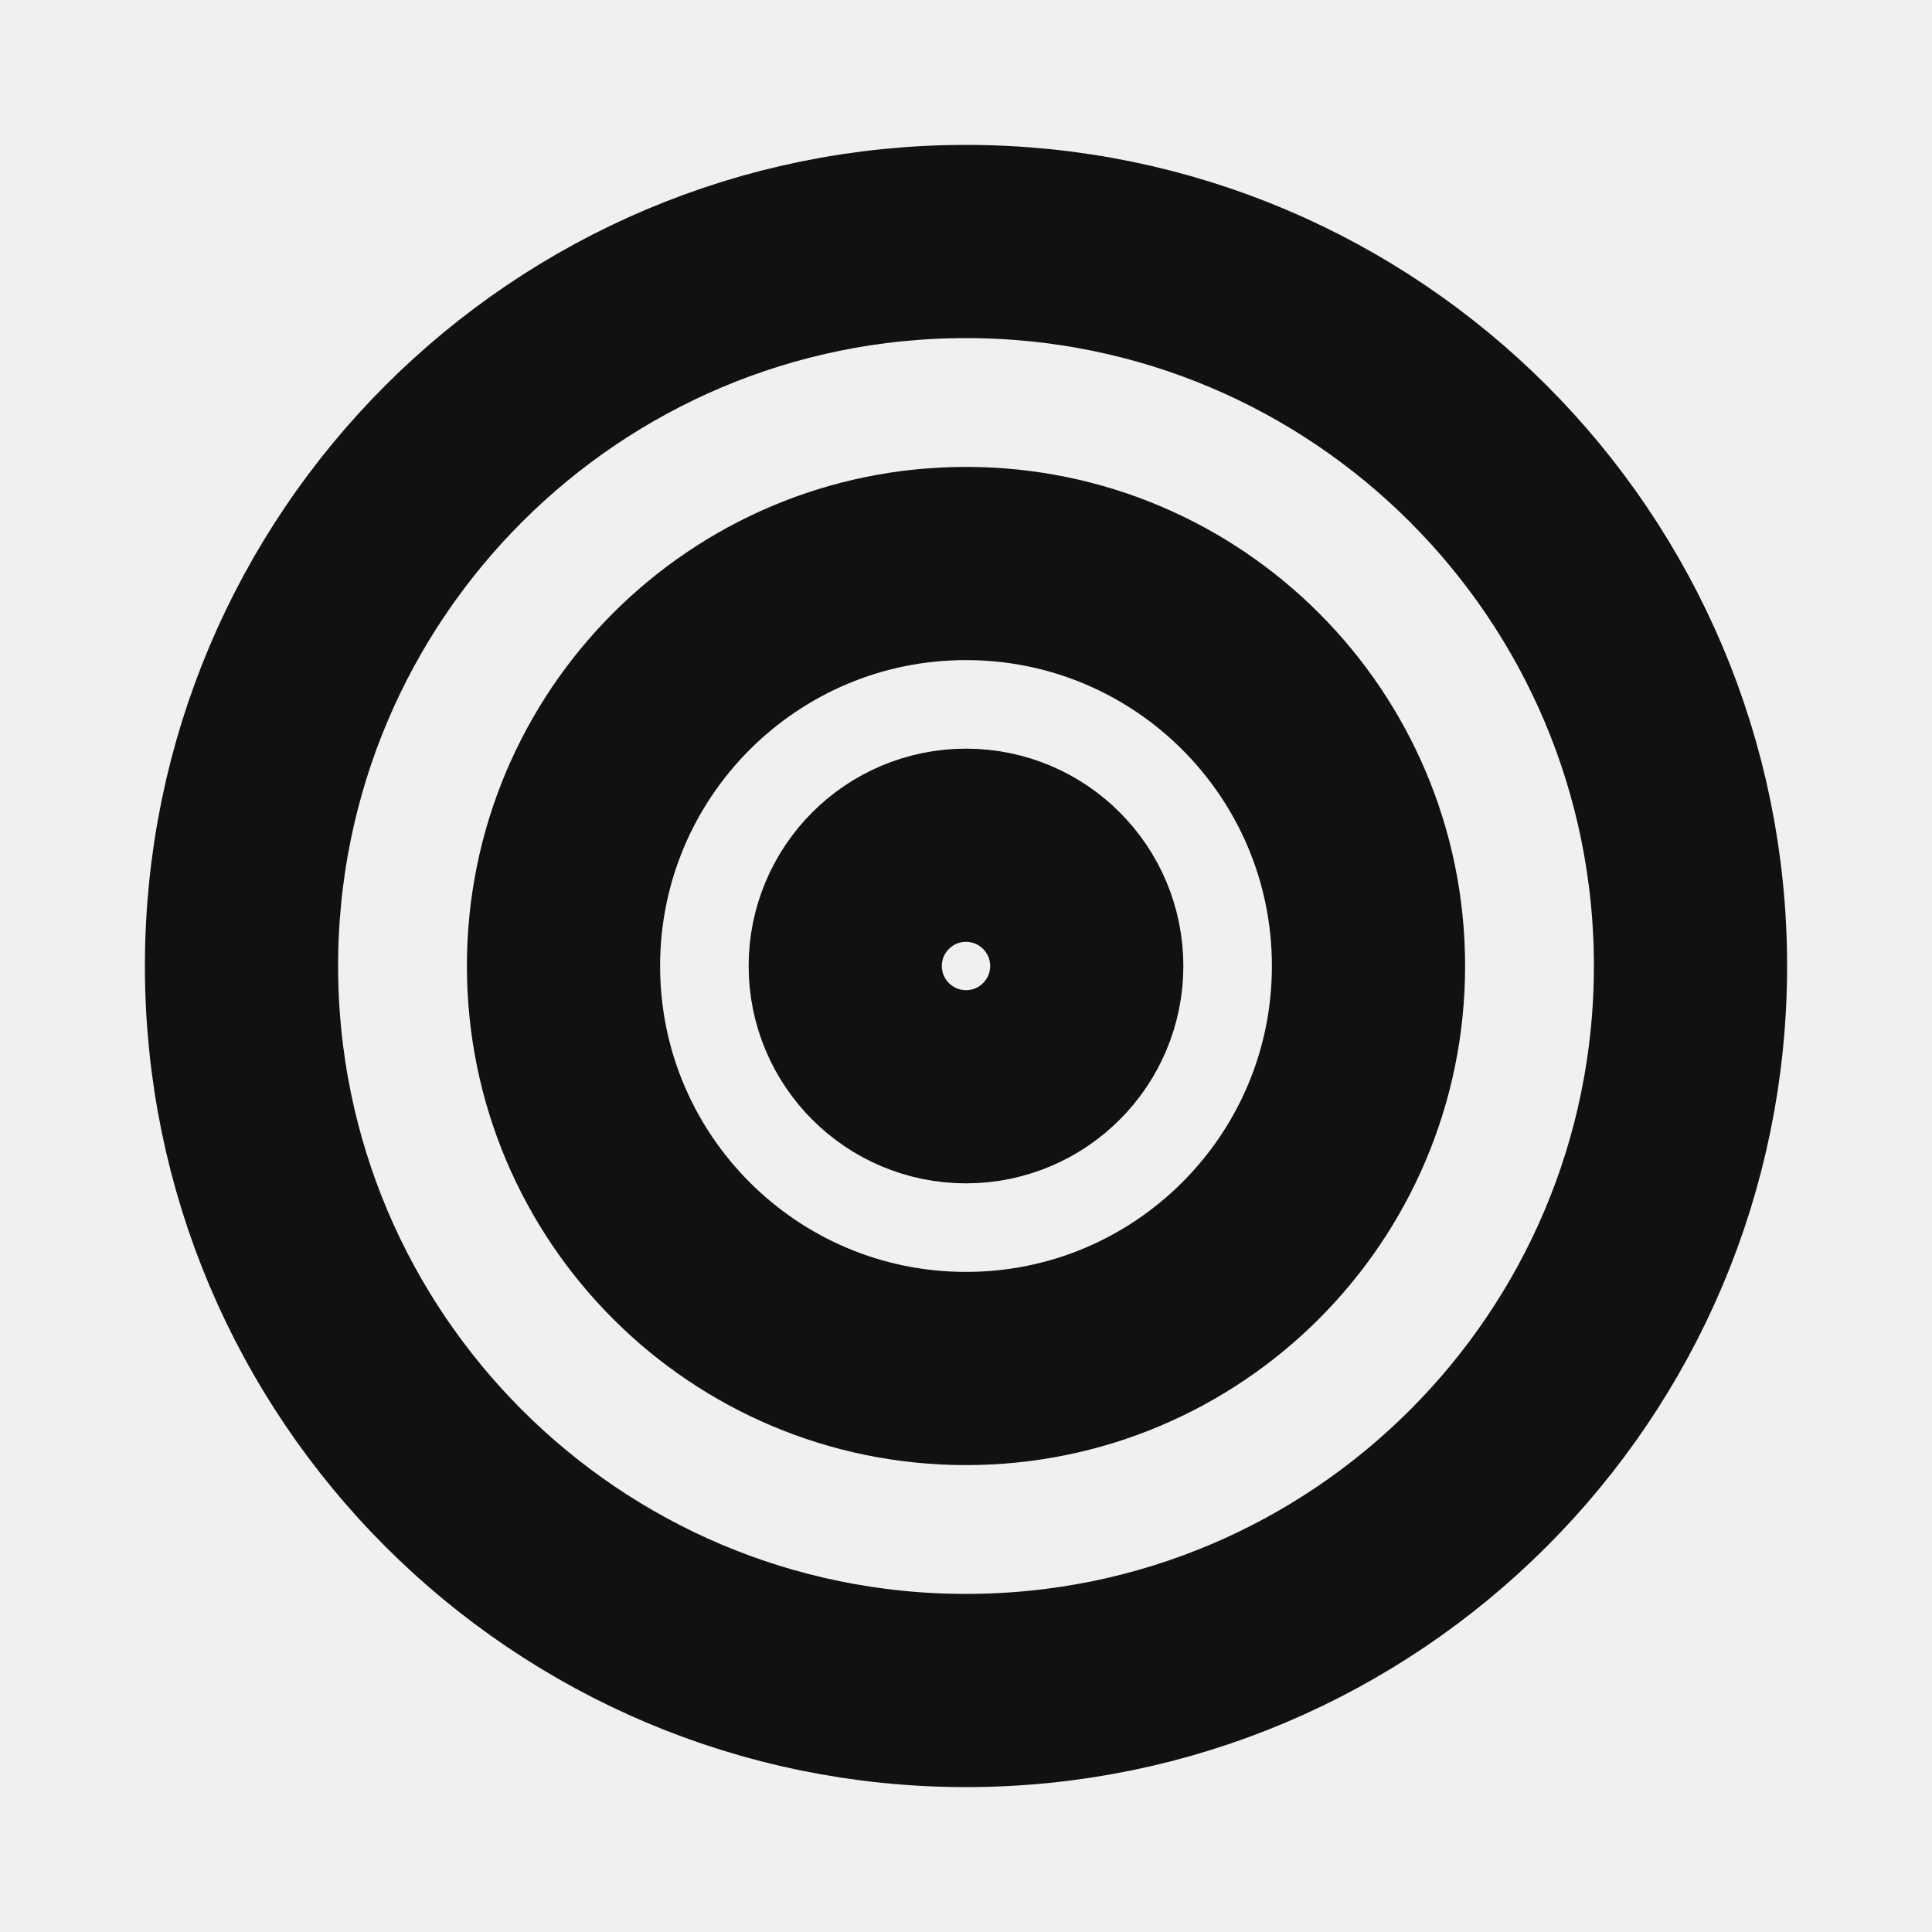
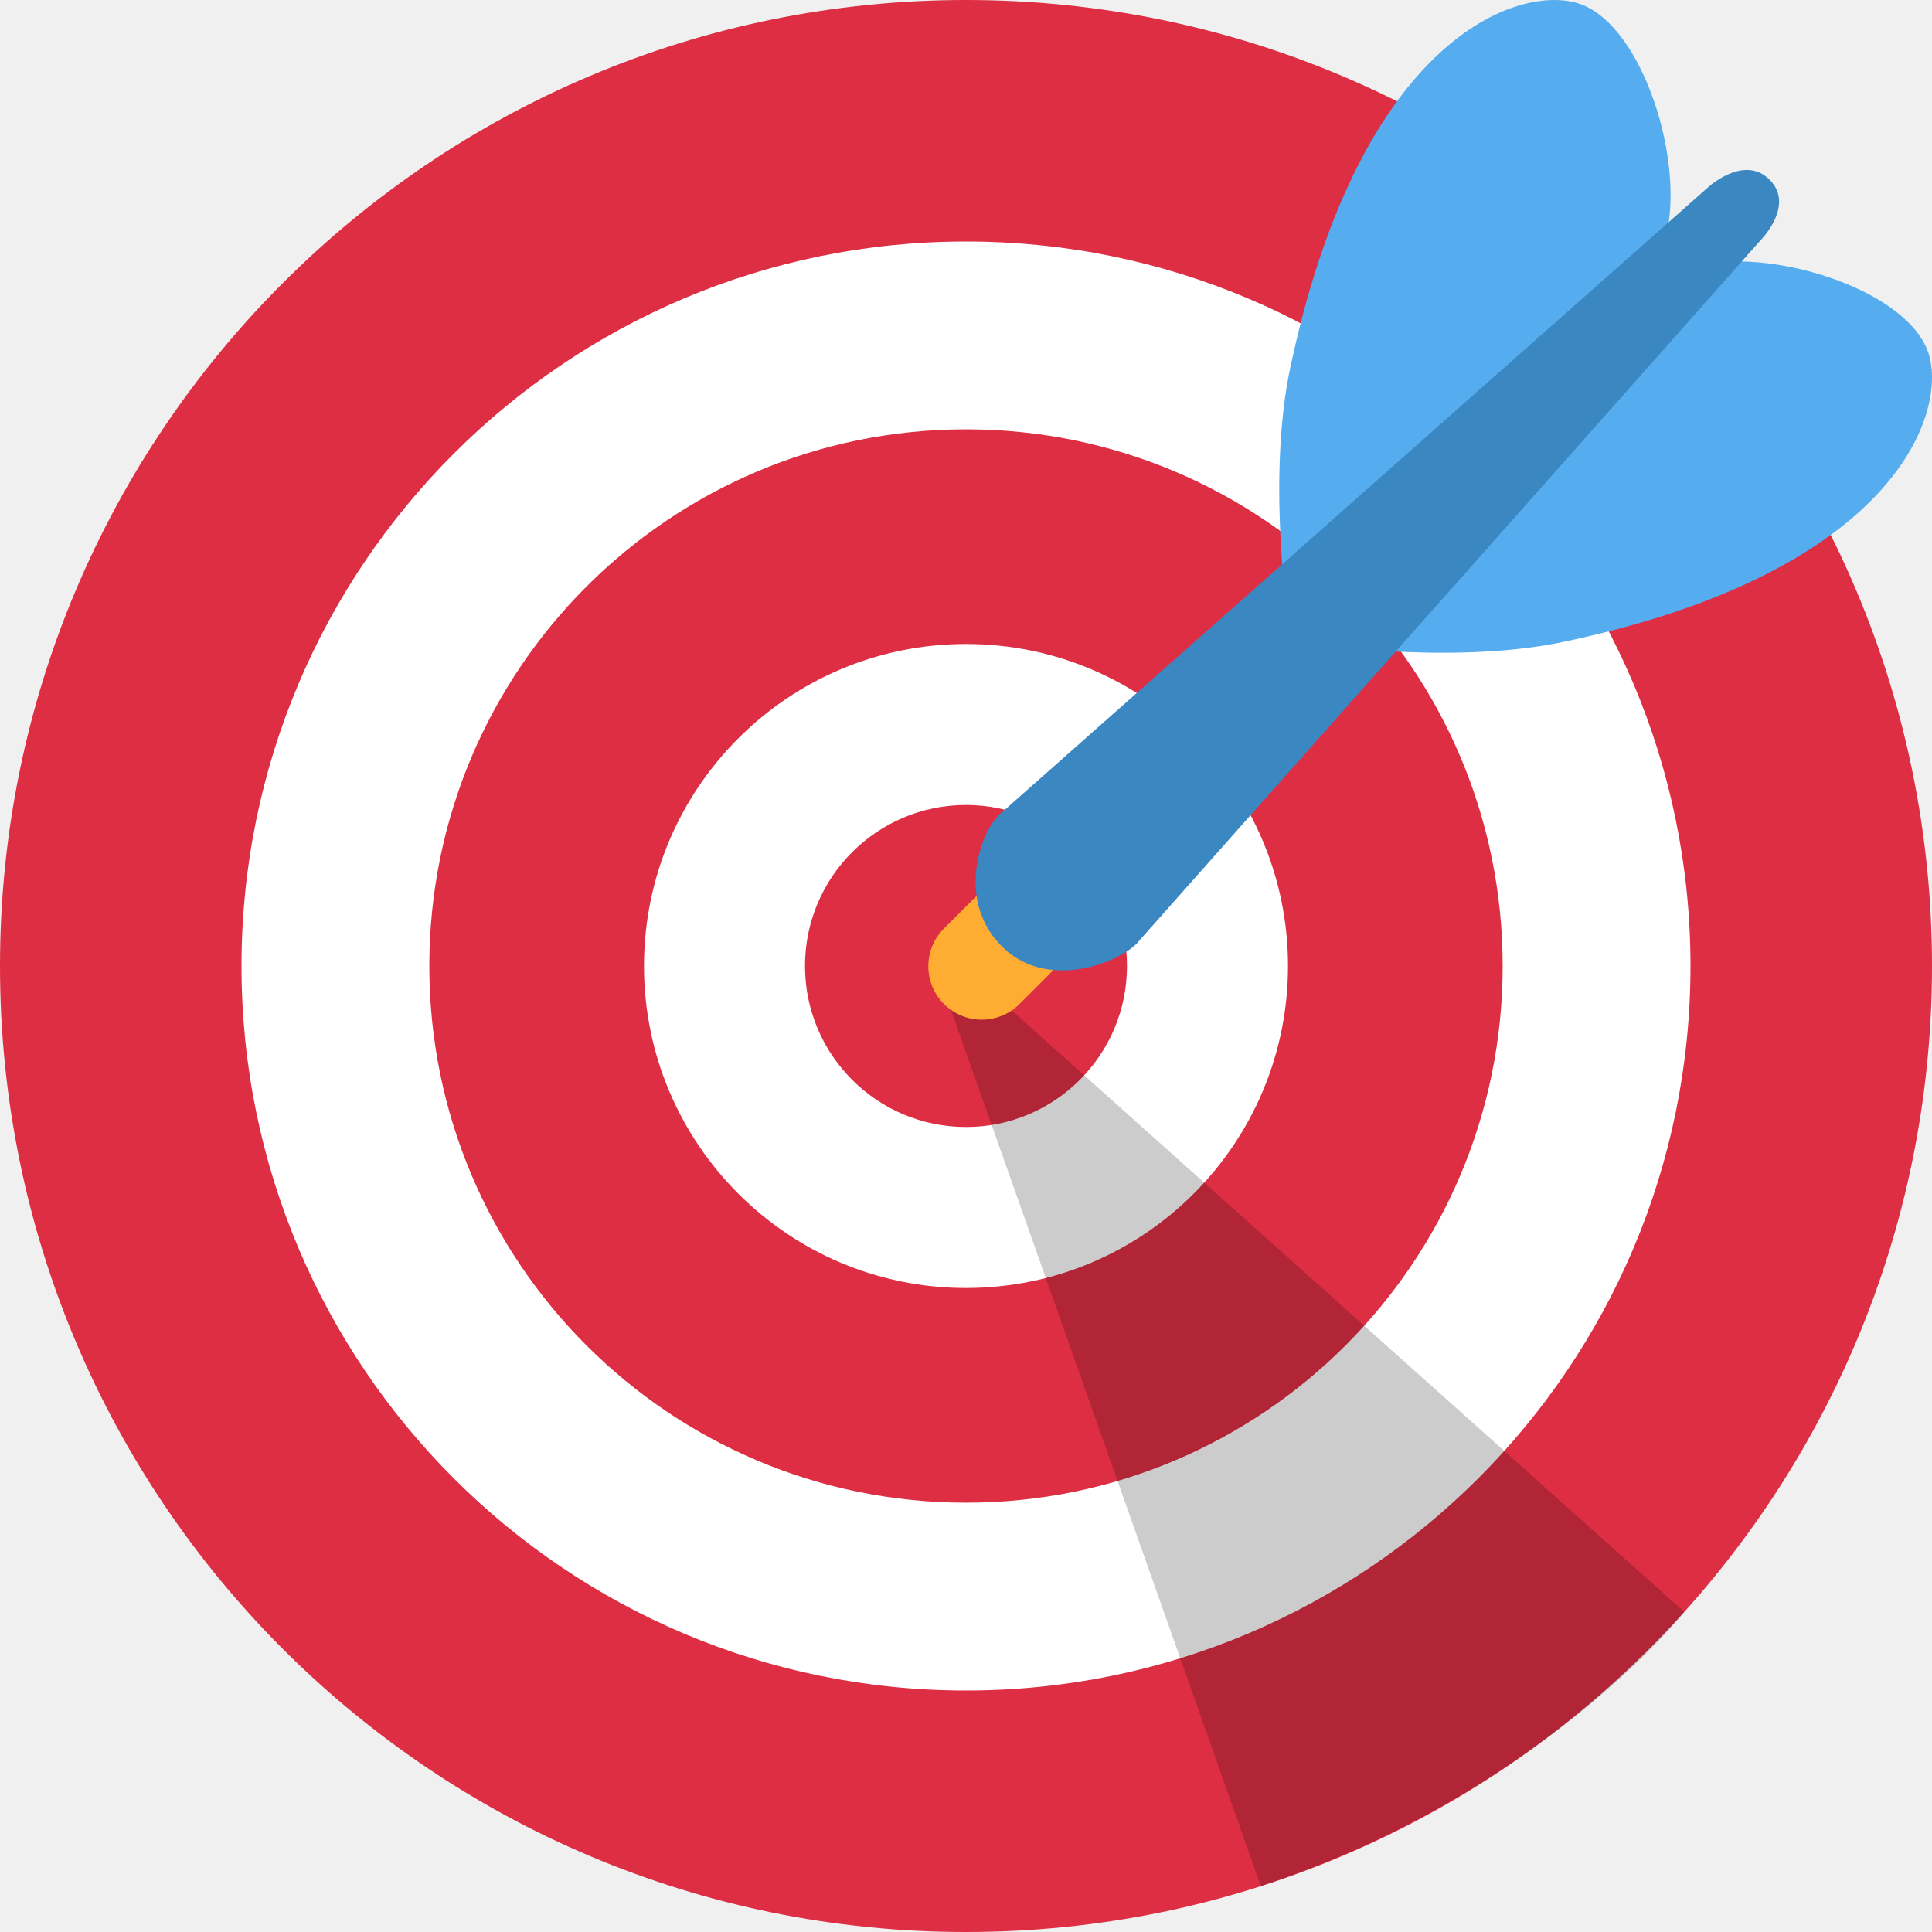
- <svg xmlns="http://www.w3.org/2000/svg" viewBox="0 0 24 24" fill="none" stroke="#111" stroke-width="2.4" stroke-linecap="round" stroke-linejoin="round">
-   <circle cx="12" cy="12" r="9" />
-   <circle cx="12" cy="12" r="5" />
-   <circle cx="12" cy="12" r="1.5" />
+ <svg xmlns="http://www.w3.org/2000/svg" viewBox="0 0 36 36">
+   <circle fill="#DD2E44" cx="18" cy="18" r="18" />
+   <circle fill="#FFF" cx="18" cy="18" r="13.5" />
+   <circle fill="#DD2E44" cx="18" cy="18" r="10" />
+   <circle fill="#FFF" cx="18" cy="18" r="6" />
+   <circle fill="#DD2E44" cx="18" cy="18" r="3" />
+   <path opacity=".2" d="M18.24 18.282l13.144 11.754s-2.647 3.376-7.89 5.109L17.579 18.42l.661-.138z" />
+   <path fill="#FFAC33" d="M18.294 19c-.255 0-.509-.097-.704-.292-.389-.389-.389-1.018 0-1.407l.563-.563c.389-.389 1.018-.389 1.408 0 .388.389.388 1.018 0 1.407l-.564.563c-.194.195-.448.292-.703.292z" />
+   <path fill="#55ACEE" d="M24.016 6.981c-.403 2.079 0 4.691 0 4.691l7.054-7.388c.291-1.454-.528-3.932-1.718-4.238-1.19-.306-4.079.803-5.336 6.935zm5.003 5.003c-2.079.403-4.691 0-4.691 0l7.388-7.054c1.454-.291 3.932.528 4.238 1.718.306 1.19-.803 4.079-6.935 5.336z" />
+   <path fill="#3A87C2" d="M32.798 4.485L21.176 17.587c-.362.362-1.673.882-2.51.046-.836-.836-.419-2.08-.057-2.443L31.815 3.501s.676-.635 1.159-.152-.176 1.136-.176 1.136z" />
</svg>
